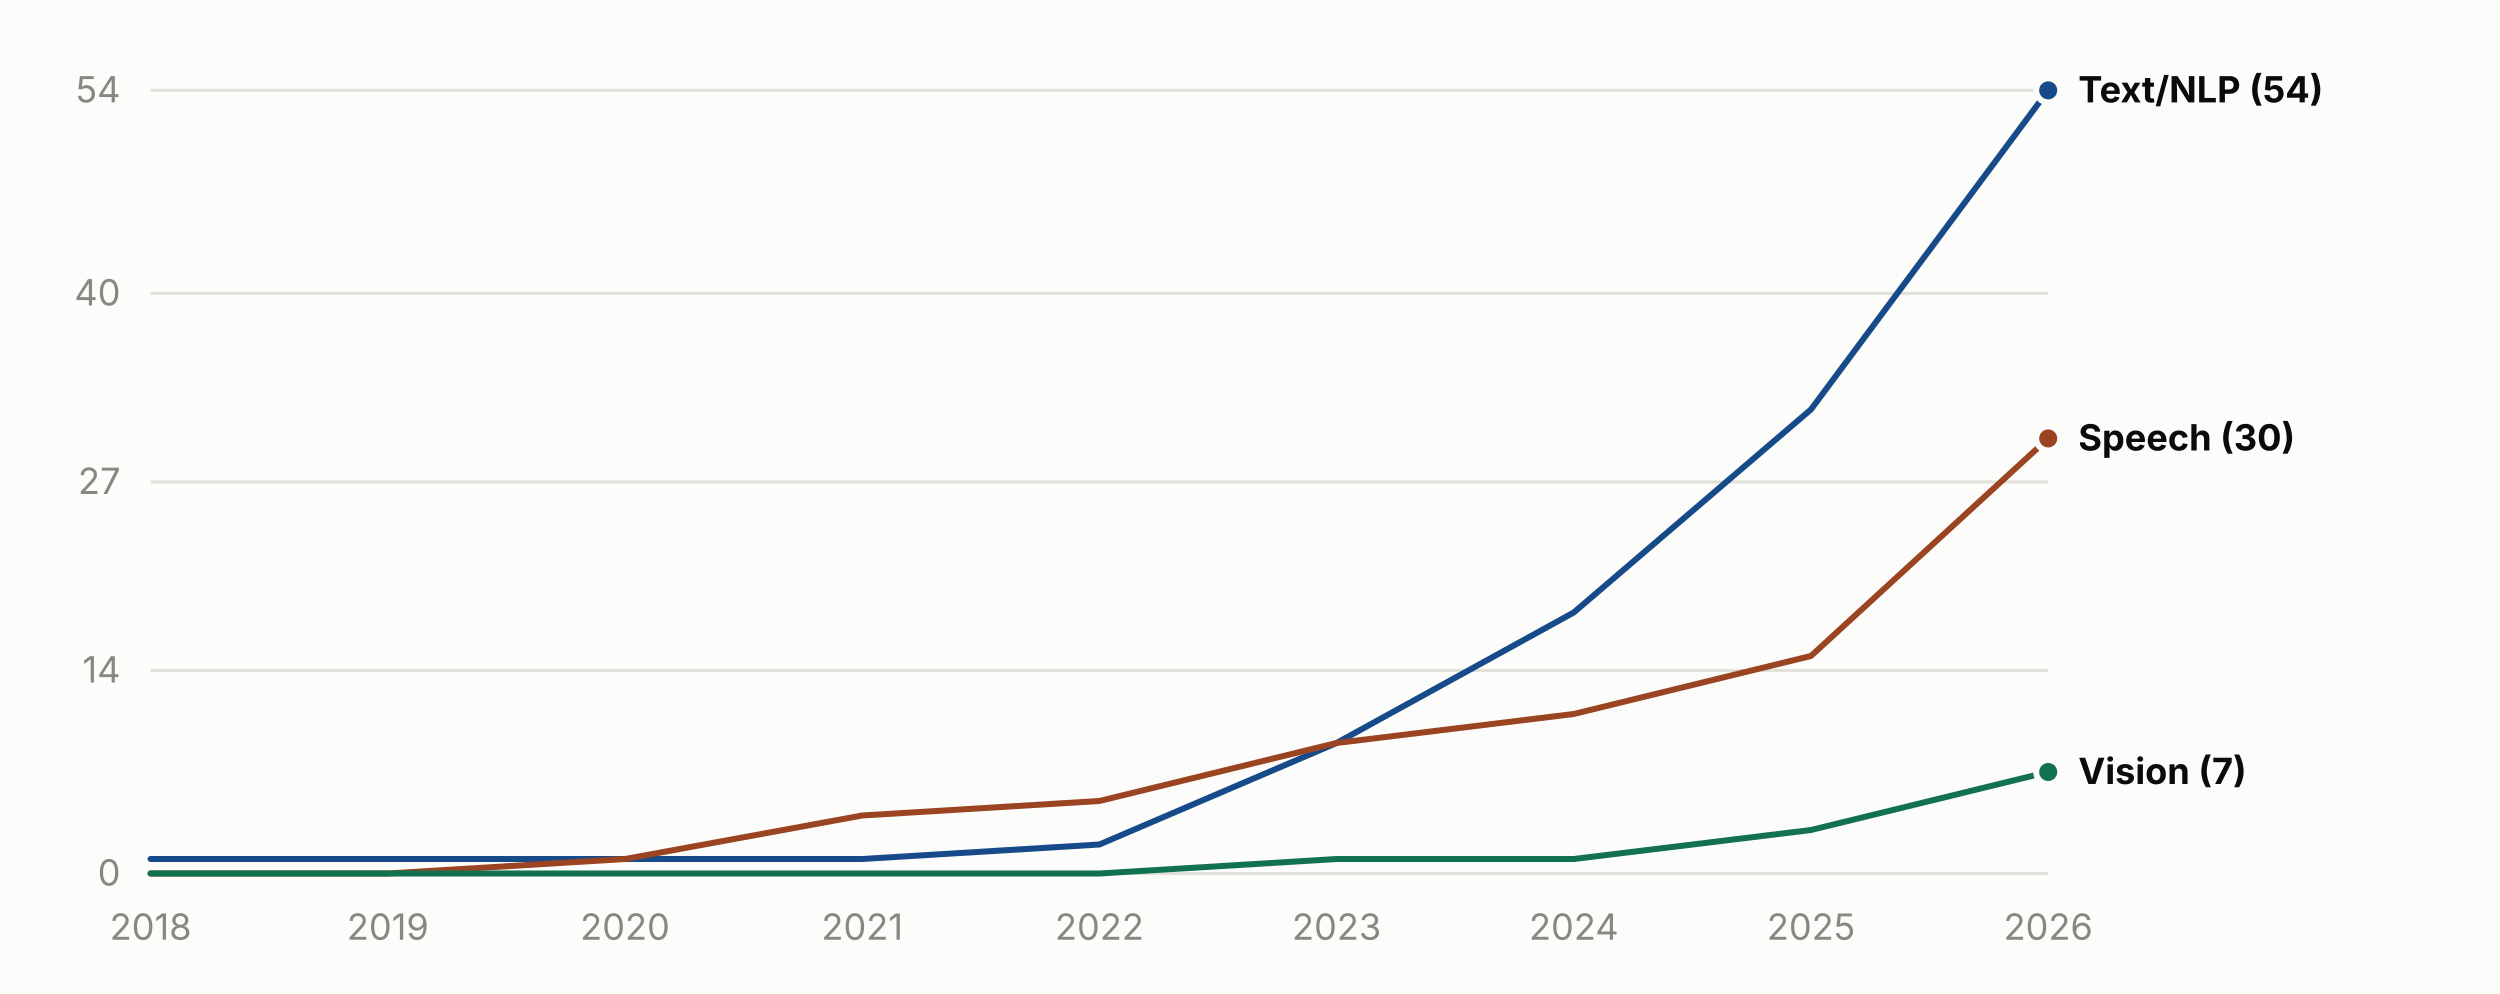
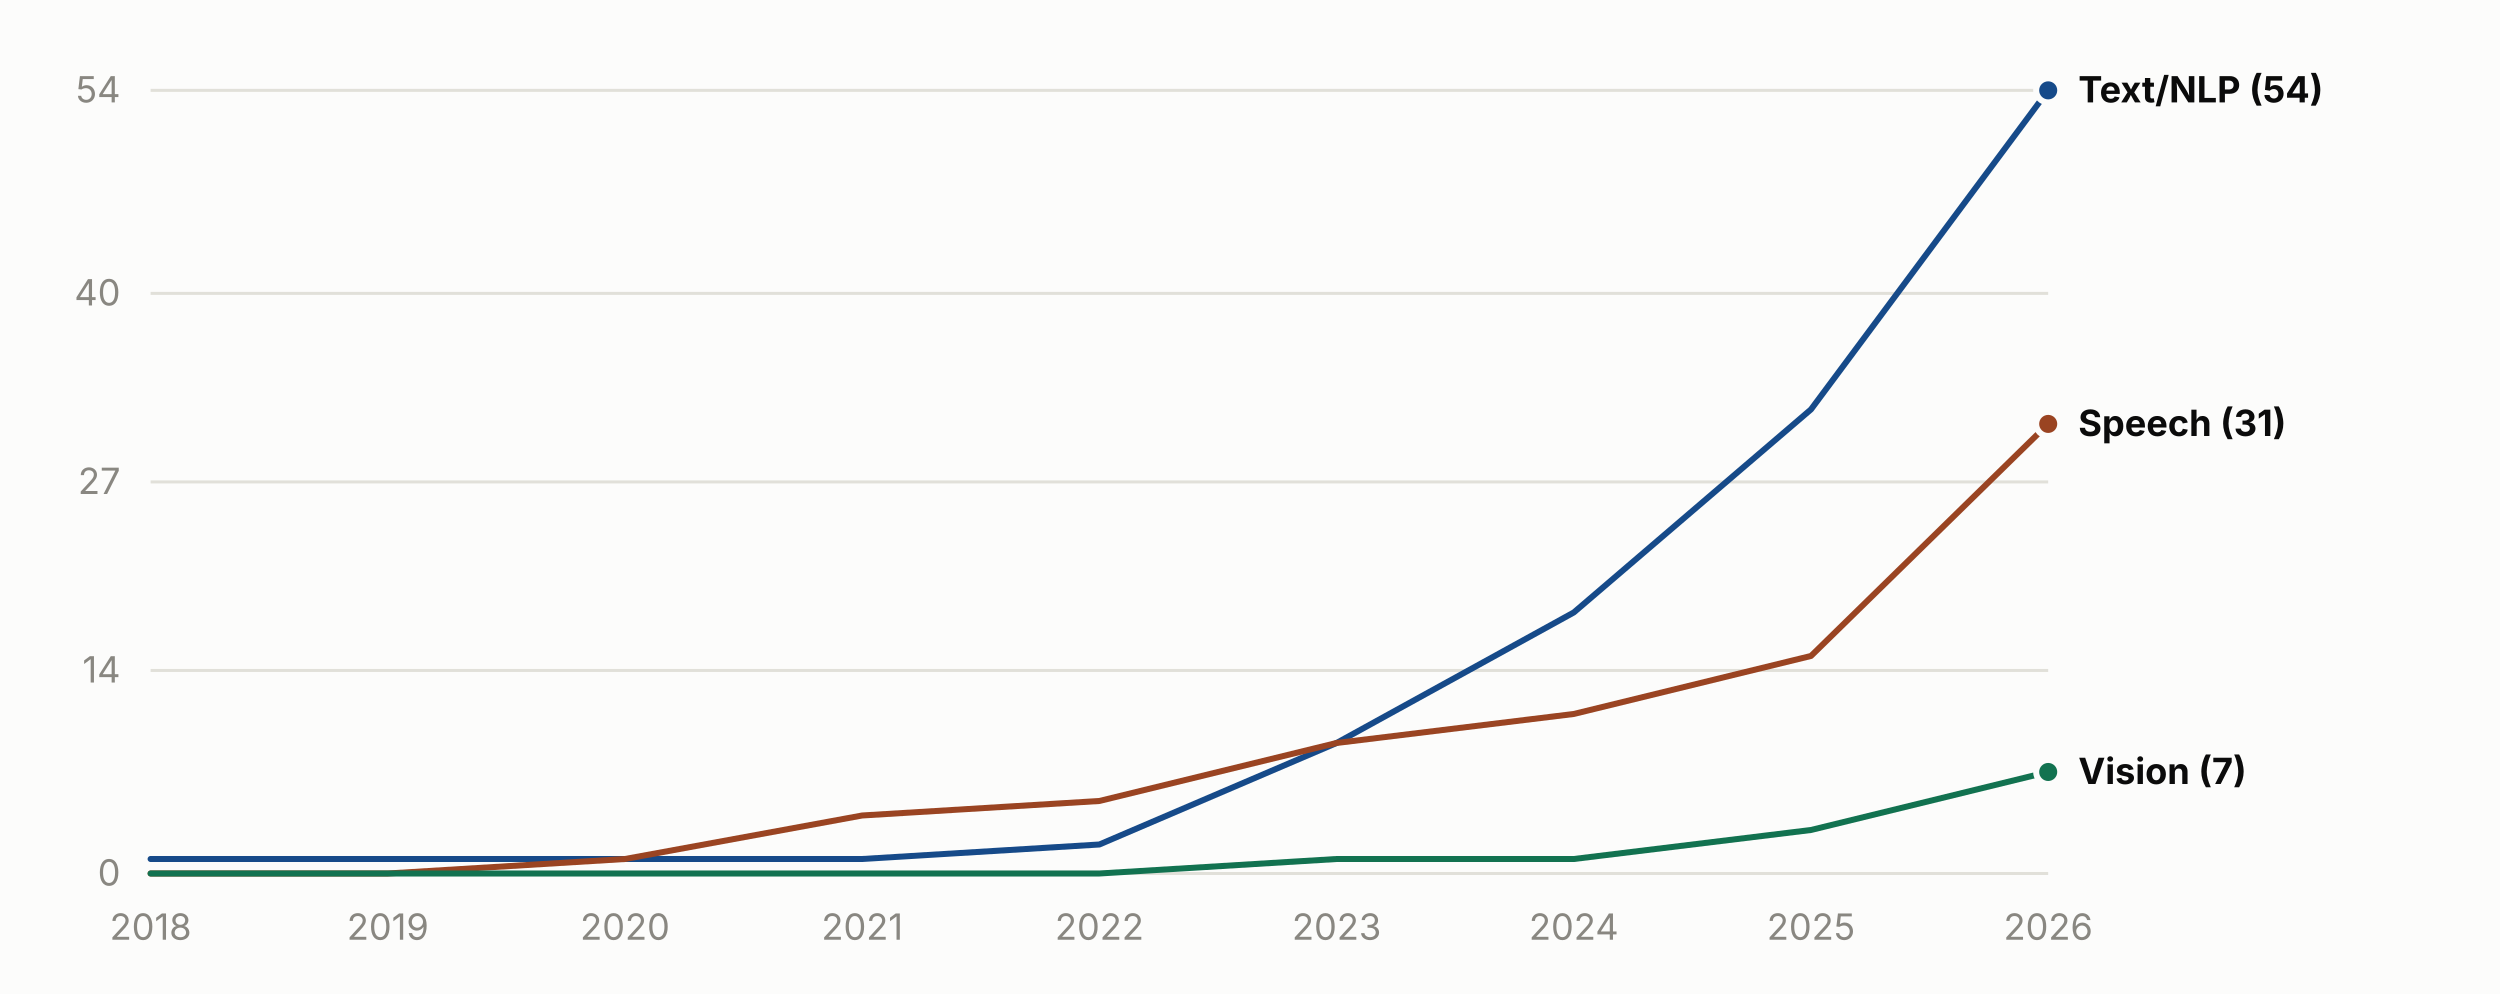
<svg xmlns="http://www.w3.org/2000/svg" width="830" height="330" viewBox="0 0 830 330">
  <rect width="830" height="330" fill="#fcfcfb" />
  <style>text{font-family:"Segoe UI",Inter,Arial,sans-serif;fill:#0b0b0b}.title{font-size:22px;font-weight:700}.sub{font-size:12px;fill:#52514e}.muted{font-size:11px;fill:#898781}.axis{font-size:12px;fill:#898781}.grid{stroke:#e1e0d9;stroke-width:1}.legend{font-size:12px;fill:#52514e}.endlabel{font-size:12px;font-weight:700}</style>
  <line x1="50" y1="290.0" x2="680" y2="290.0" class="grid" />
  <text x="40" y="294.0" text-anchor="end" class="axis">0</text>
  <line x1="50" y1="222.593" x2="680" y2="222.593" class="grid" />
  <text x="40" y="226.593" text-anchor="end" class="axis">14</text>
  <line x1="50" y1="160.0" x2="680" y2="160.0" class="grid" />
  <text x="40" y="164.0" text-anchor="end" class="axis">27</text>
  <line x1="50" y1="97.407" x2="680" y2="97.407" class="grid" />
  <text x="40" y="101.407" text-anchor="end" class="axis">40</text>
  <line x1="50" y1="30.0" x2="680" y2="30.0" class="grid" />
  <text x="40" y="34.0" text-anchor="end" class="axis">54</text>
  <text x="50.0" y="312" text-anchor="middle" class="axis">2018</text>
  <text x="128.75" y="312" text-anchor="middle" class="axis">2019</text>
  <text x="207.5" y="312" text-anchor="middle" class="axis">2020</text>
  <text x="286.25" y="312" text-anchor="middle" class="axis">2021</text>
  <text x="365.0" y="312" text-anchor="middle" class="axis">2022</text>
  <text x="443.75" y="312" text-anchor="middle" class="axis">2023</text>
  <text x="522.5" y="312" text-anchor="middle" class="axis">2024</text>
  <text x="601.25" y="312" text-anchor="middle" class="axis">2025</text>
  <text x="680.0" y="312" text-anchor="middle" class="axis">2026</text>
  <polyline points="50.0,285.185 128.75,285.185 207.5,285.185 286.25,285.185 365.0,280.37 443.75,246.667 522.5,203.333 601.25,135.926 680.0,30.0" fill="none" stroke="#164a89" stroke-width="2" stroke-linejoin="round" stroke-linecap="round" />
  <circle cx="680.0" cy="30.0" r="4" fill="#164a89" stroke="#fcfcfb" stroke-width="2" />
  <text x="690.0" y="34.0" class="endlabel" fill="#164a89">Text/NLP (54)</text>
-   <polyline points="50.0,290.0 128.75,290.0 207.5,285.185 286.25,270.741 365.0,265.926 443.75,246.667 522.5,237.037 601.25,217.778 680.0,145.556" fill="none" stroke="#9a4422" stroke-width="2" stroke-linejoin="round" stroke-linecap="round" />
-   <circle cx="680.0" cy="145.556" r="4" fill="#9a4422" stroke="#fcfcfb" stroke-width="2" />
-   <text x="690.0" y="149.556" class="endlabel" fill="#9a4422">Speech (30)</text>
+   <polyline points="50.0,290.0 128.75,290.0 207.5,285.185 286.25,270.741 365.0,265.926 443.75,246.667 522.5,237.037 601.25,217.778 680.0,140.741" fill="none" stroke="#9a4422" stroke-width="2" stroke-linejoin="round" stroke-linecap="round" />
+   <circle cx="680.0" cy="140.741" r="4" fill="#9a4422" stroke="#fcfcfb" stroke-width="2" />
+   <text x="690.0" y="144.741" class="endlabel" fill="#9a4422">Speech (31)</text>
  <polyline points="50.0,290.0 128.75,290.0 207.5,290.0 286.25,290.0 365.0,290.0 443.75,285.185 522.5,285.185 601.25,275.556 680.0,256.296" fill="none" stroke="#127250" stroke-width="2" stroke-linejoin="round" stroke-linecap="round" />
  <circle cx="680.0" cy="256.296" r="4" fill="#127250" stroke="#fcfcfb" stroke-width="2" />
  <text x="690.0" y="260.296" class="endlabel" fill="#127250">Vision (7)</text>
</svg>
